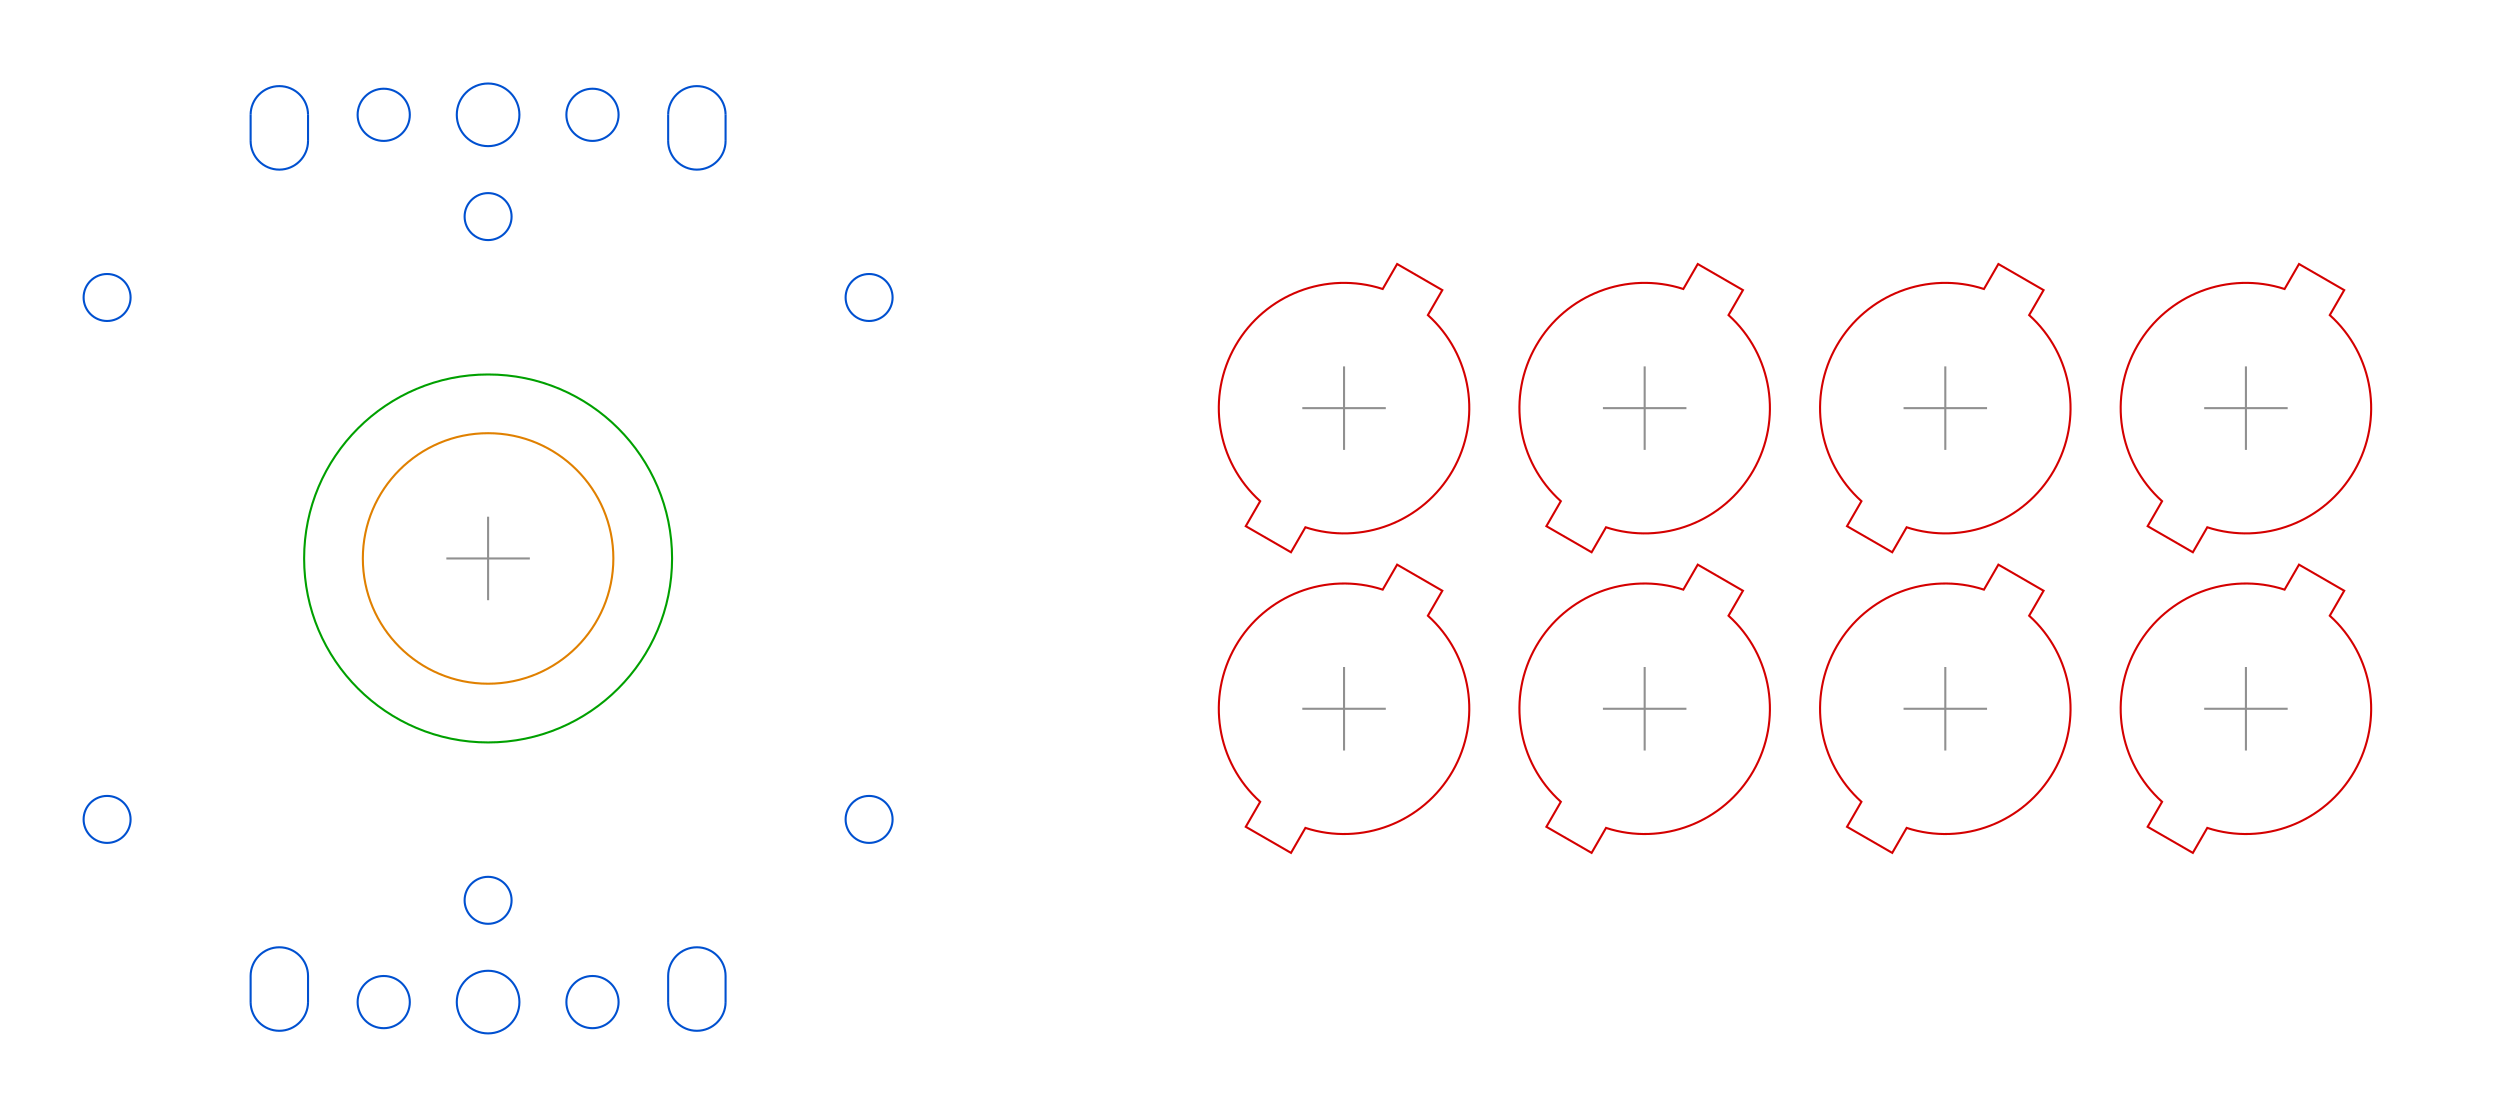
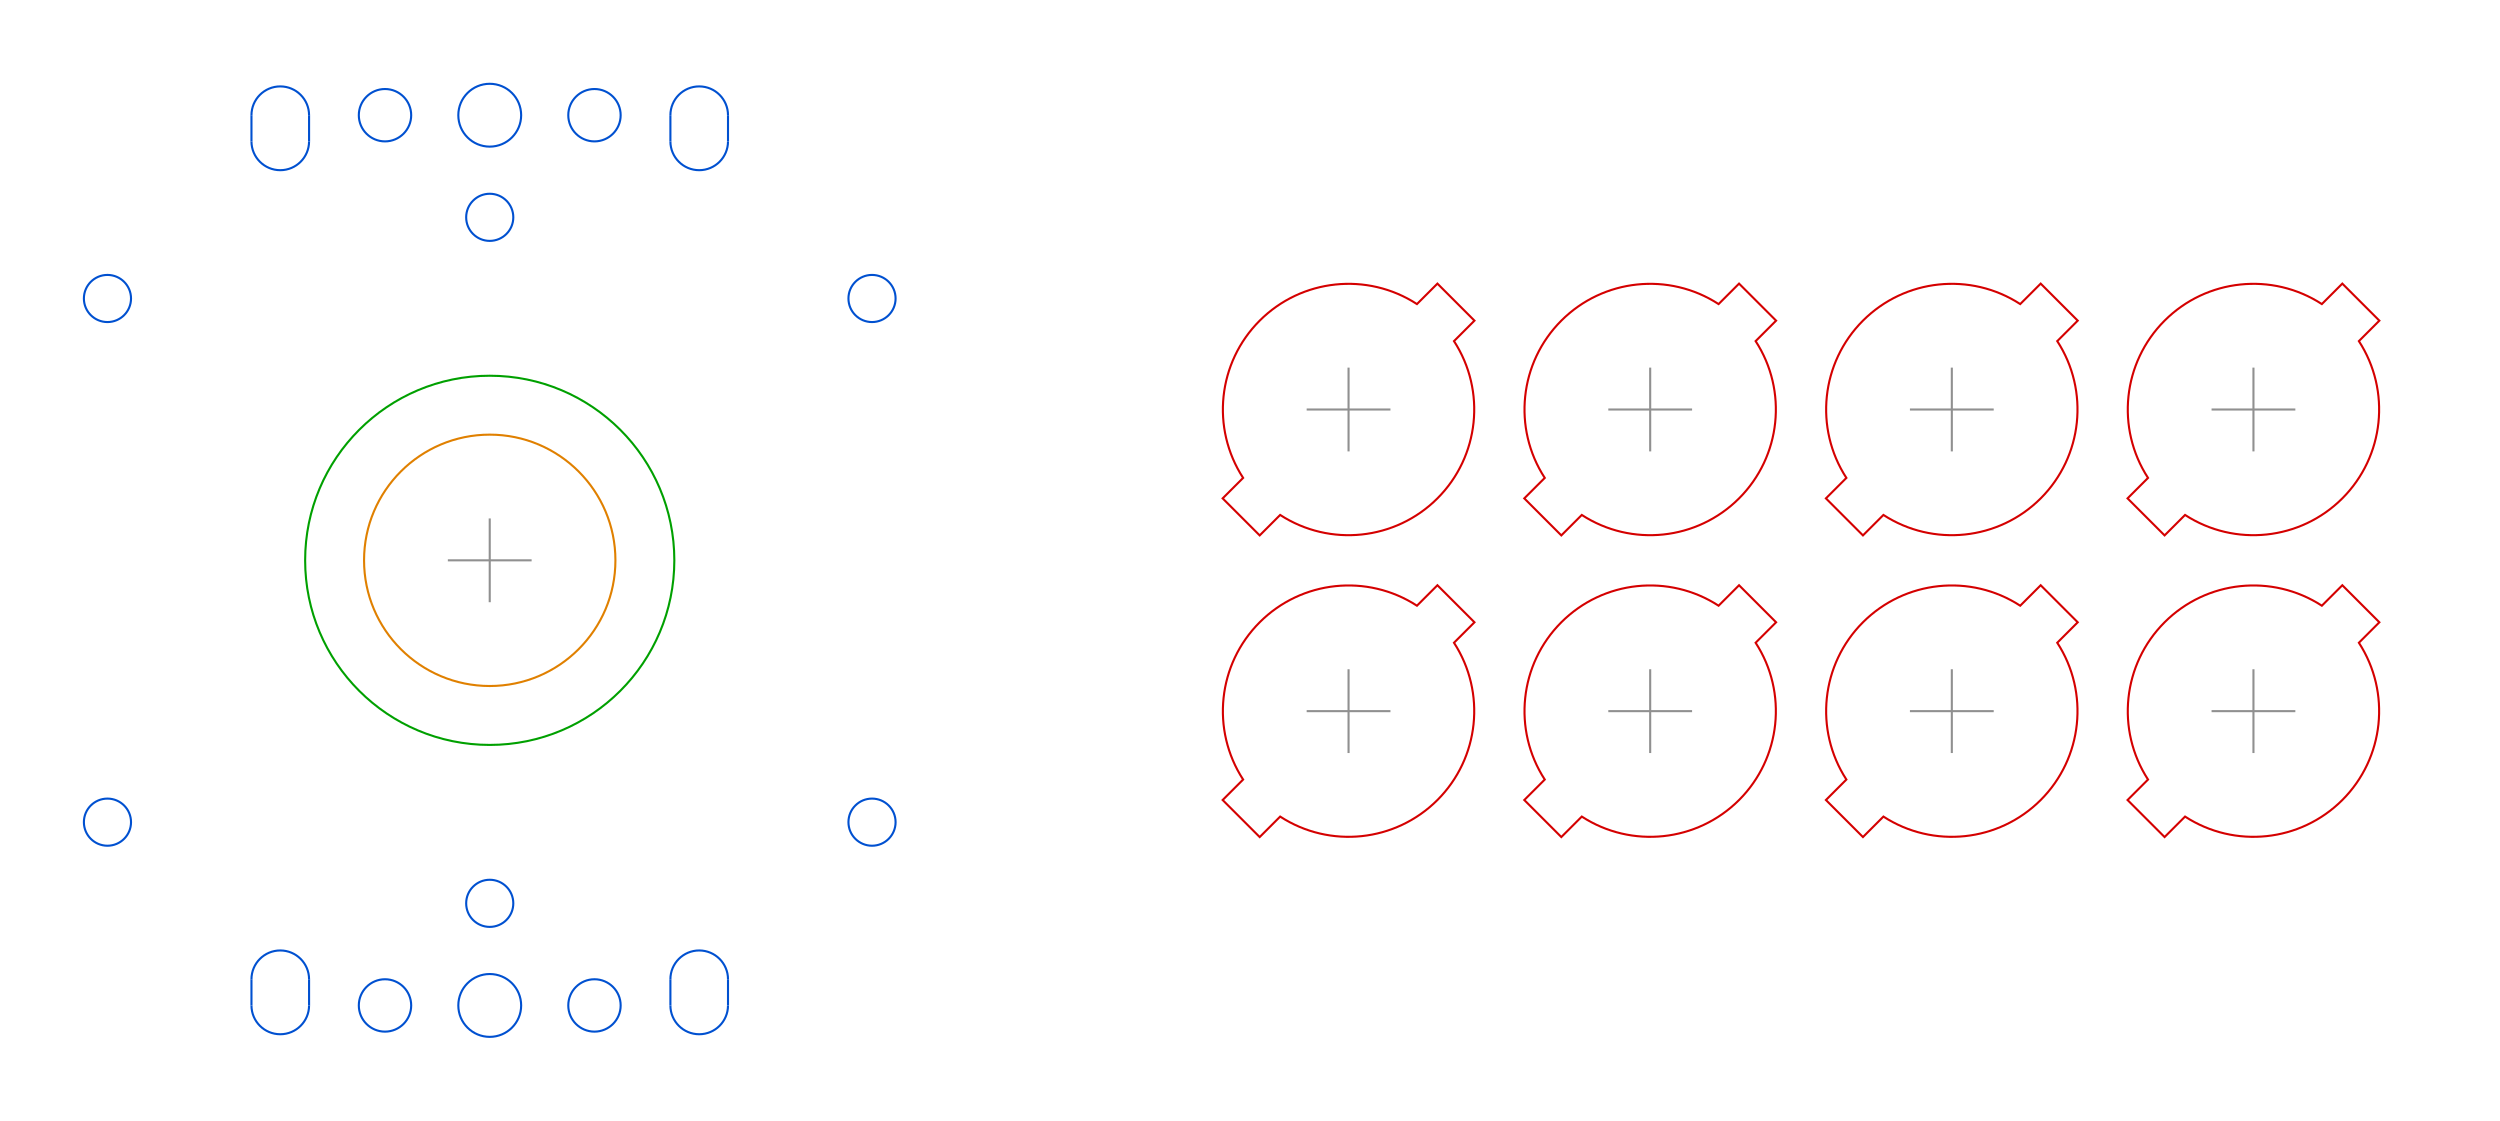
- <svg xmlns="http://www.w3.org/2000/svg" version="1.1" width="239.5mm" height="107mm" viewBox="0 0 239.48 107">
+ <svg xmlns="http://www.w3.org/2000/svg" version="1.1" width="238.7mm" height="107mm" viewBox="0 0 238.68 107">
  <g id="BUTTONS" fill="none" stroke="#d40000" stroke-width="0.2">
-     <path d="M 132.453 56.486 A 12 12 0 0 0 120.717 76.814 L 119.335 79.207 L 123.665 81.707 L 125.047 79.314 A 12 12 0 0 0 136.783 58.986 L 138.165 56.593 L 133.835 54.093 L 132.453 56.486 Z" />
-     <path d="M 132.453 27.686 A 12 12 0 0 0 120.717 48.014 L 119.335 50.407 L 123.665 52.907 L 125.047 50.514 A 12 12 0 0 0 136.783 30.186 L 138.165 27.793 L 133.835 25.293 L 132.453 27.686 Z" />
-     <path d="M 161.253 56.486 A 12 12 0 0 0 149.517 76.814 L 148.135 79.207 L 152.465 81.707 L 153.847 79.314 A 12 12 0 0 0 165.583 58.986 L 166.965 56.593 L 162.635 54.093 L 161.253 56.486 Z" />
-     <path d="M 161.253 27.686 A 12 12 0 0 0 149.517 48.014 L 148.135 50.407 L 152.465 52.907 L 153.847 50.514 A 12 12 0 0 0 165.583 30.186 L 166.965 27.793 L 162.635 25.293 L 161.253 27.686 Z" />
-     <path d="M 190.053 56.486 A 12 12 0 0 0 178.317 76.814 L 176.935 79.207 L 181.265 81.707 L 182.647 79.314 A 12 12 0 0 0 194.383 58.986 L 195.765 56.593 L 191.435 54.093 L 190.053 56.486 Z" />
-     <path d="M 190.053 27.686 A 12 12 0 0 0 178.317 48.014 L 176.935 50.407 L 181.265 52.907 L 182.647 50.514 A 12 12 0 0 0 194.383 30.186 L 195.765 27.793 L 191.435 25.293 L 190.053 27.686 Z" />
-     <path d="M 218.853 56.486 A 12 12 0 0 0 207.117 76.814 L 205.735 79.207 L 210.065 81.707 L 211.447 79.314 A 12 12 0 0 0 223.183 58.986 L 224.565 56.593 L 220.235 54.093 L 218.853 56.486 Z" />
-     <path d="M 218.853 27.686 A 12 12 0 0 0 207.117 48.014 L 205.735 50.407 L 210.065 52.907 L 211.447 50.514 A 12 12 0 0 0 223.183 30.186 L 224.565 27.793 L 220.235 25.293 L 218.853 27.686 Z" />
+     <path d="M 135.281 57.833 A 12 12 0 0 0 118.683 74.431 L 116.729 76.385 L 120.265 79.921 L 122.219 77.967 A 12 12 0 0 0 138.817 61.369 L 140.771 59.415 L 137.235 55.879 L 135.281 57.833 Z" />
+     <path d="M 135.281 29.033 A 12 12 0 0 0 118.683 45.631 L 116.729 47.585 L 120.265 51.121 L 122.219 49.167 A 12 12 0 0 0 138.817 32.569 L 140.771 30.615 L 137.235 27.079 L 135.281 29.033 Z" />
+     <path d="M 164.081 57.833 A 12 12 0 0 0 147.483 74.431 L 145.529 76.385 L 149.065 79.921 L 151.019 77.967 A 12 12 0 0 0 167.617 61.369 L 169.571 59.415 L 166.035 55.879 L 164.081 57.833 Z" />
+     <path d="M 164.081 29.033 A 12 12 0 0 0 147.483 45.631 L 145.529 47.585 L 149.065 51.121 L 151.019 49.167 A 12 12 0 0 0 167.617 32.569 L 169.571 30.615 L 166.035 27.079 L 164.081 29.033 Z" />
+     <path d="M 192.881 57.833 A 12 12 0 0 0 176.283 74.431 L 174.329 76.385 L 177.865 79.921 L 179.819 77.967 A 12 12 0 0 0 196.417 61.369 L 198.371 59.415 L 194.835 55.879 L 192.881 57.833 Z" />
+     <path d="M 192.881 29.033 A 12 12 0 0 0 176.283 45.631 L 174.329 47.585 L 177.865 51.121 L 179.819 49.167 A 12 12 0 0 0 196.417 32.569 L 198.371 30.615 L 194.835 27.079 L 192.881 29.033 Z" />
+     <path d="M 221.681 57.833 A 12 12 0 0 0 205.083 74.431 L 203.129 76.385 L 206.665 79.921 L 208.619 77.967 A 12 12 0 0 0 225.217 61.369 L 227.171 59.415 L 223.635 55.879 L 221.681 57.833 Z" />
+     <path d="M 221.681 29.033 A 12 12 0 0 0 205.083 45.631 L 203.129 47.585 L 206.665 51.121 L 208.619 49.167 A 12 12 0 0 0 225.217 32.569 L 227.171 30.615 L 223.635 27.079 L 221.681 29.033 Z" />
  </g>
  <g id="JOYSTICK_BORE_24" fill="none" stroke="#e08000" stroke-width="0.2">
    <circle cx="46.75" cy="53.5" r="12" />
  </g>
  <g id="JOYSTICK_BORE_35.25" fill="none" stroke="#00a000" stroke-width="0.2">
    <circle cx="46.75" cy="53.5" r="17.625" />
  </g>
  <g id="GL_PLATE_HOLES" fill="none" stroke="#0050d0" stroke-width="0.2">
    <circle cx="46.75" cy="11" r="3" />
    <circle cx="46.75" cy="96" r="3" />
    <circle cx="56.75" cy="11" r="2.5" />
    <circle cx="56.75" cy="96" r="2.5" />
    <circle cx="36.75" cy="11" r="2.5" />
    <circle cx="36.75" cy="96" r="2.5" />
    <circle cx="46.75" cy="20.75" r="2.25" />
    <circle cx="46.75" cy="86.25" r="2.25" />
    <circle cx="83.25" cy="28.5" r="2.25" />
    <circle cx="83.25" cy="78.5" r="2.25" />
    <circle cx="10.25" cy="28.5" r="2.25" />
    <circle cx="10.25" cy="78.5" r="2.25" />
    <line x1="64" y1="13.5" x2="64" y2="11" />
    <line x1="69.5" y1="13.5" x2="69.5" y2="11" />
    <path d="M 69.5 11 A 2.75 2.75 0 0 0 64 11" />
    <path d="M 64 13.5 A 2.75 2.75 0 0 0 69.5 13.5" />
    <line x1="69.5" y1="93.5" x2="69.5" y2="96" />
    <line x1="64" y1="93.5" x2="64" y2="96" />
    <path d="M 64 96 A 2.75 2.75 0 0 0 69.5 96" />
    <path d="M 69.5 93.5 A 2.75 2.75 0 0 0 64 93.5" />
    <line x1="24" y1="13.5" x2="24" y2="11" />
    <line x1="29.5" y1="13.5" x2="29.5" y2="11" />
    <path d="M 29.5 11 A 2.75 2.75 0 0 0 24 11" />
    <path d="M 24 13.5 A 2.75 2.75 0 0 0 29.5 13.5" />
    <line x1="29.5" y1="93.5" x2="29.5" y2="96" />
    <line x1="24" y1="93.5" x2="24" y2="96" />
    <path d="M 24 96 A 2.75 2.75 0 0 0 29.5 96" />
    <path d="M 29.5 93.5 A 2.75 2.75 0 0 0 24 93.5" />
  </g>
  <g id="REFERENCE" fill="none" stroke="#909090" stroke-width="0.2">
    <line x1="42.75" y1="53.5" x2="50.75" y2="53.5" />
    <line x1="46.75" y1="57.5" x2="46.75" y2="49.5" />
    <line x1="124.75" y1="67.9" x2="132.75" y2="67.9" />
    <line x1="128.75" y1="71.9" x2="128.75" y2="63.9" />
    <line x1="124.75" y1="39.1" x2="132.75" y2="39.1" />
    <line x1="128.75" y1="43.1" x2="128.75" y2="35.1" />
    <line x1="153.55" y1="67.9" x2="161.55" y2="67.9" />
    <line x1="157.55" y1="71.9" x2="157.55" y2="63.9" />
    <line x1="153.55" y1="39.1" x2="161.55" y2="39.1" />
    <line x1="157.55" y1="43.1" x2="157.55" y2="35.1" />
    <line x1="182.35" y1="67.9" x2="190.35" y2="67.9" />
    <line x1="186.35" y1="71.9" x2="186.35" y2="63.9" />
    <line x1="182.35" y1="39.1" x2="190.35" y2="39.1" />
    <line x1="186.35" y1="43.1" x2="186.35" y2="35.1" />
    <line x1="211.15" y1="67.9" x2="219.15" y2="67.9" />
    <line x1="215.15" y1="71.9" x2="215.15" y2="63.9" />
    <line x1="211.15" y1="39.1" x2="219.15" y2="39.1" />
    <line x1="215.15" y1="43.1" x2="215.15" y2="35.1" />
  </g>
</svg>
